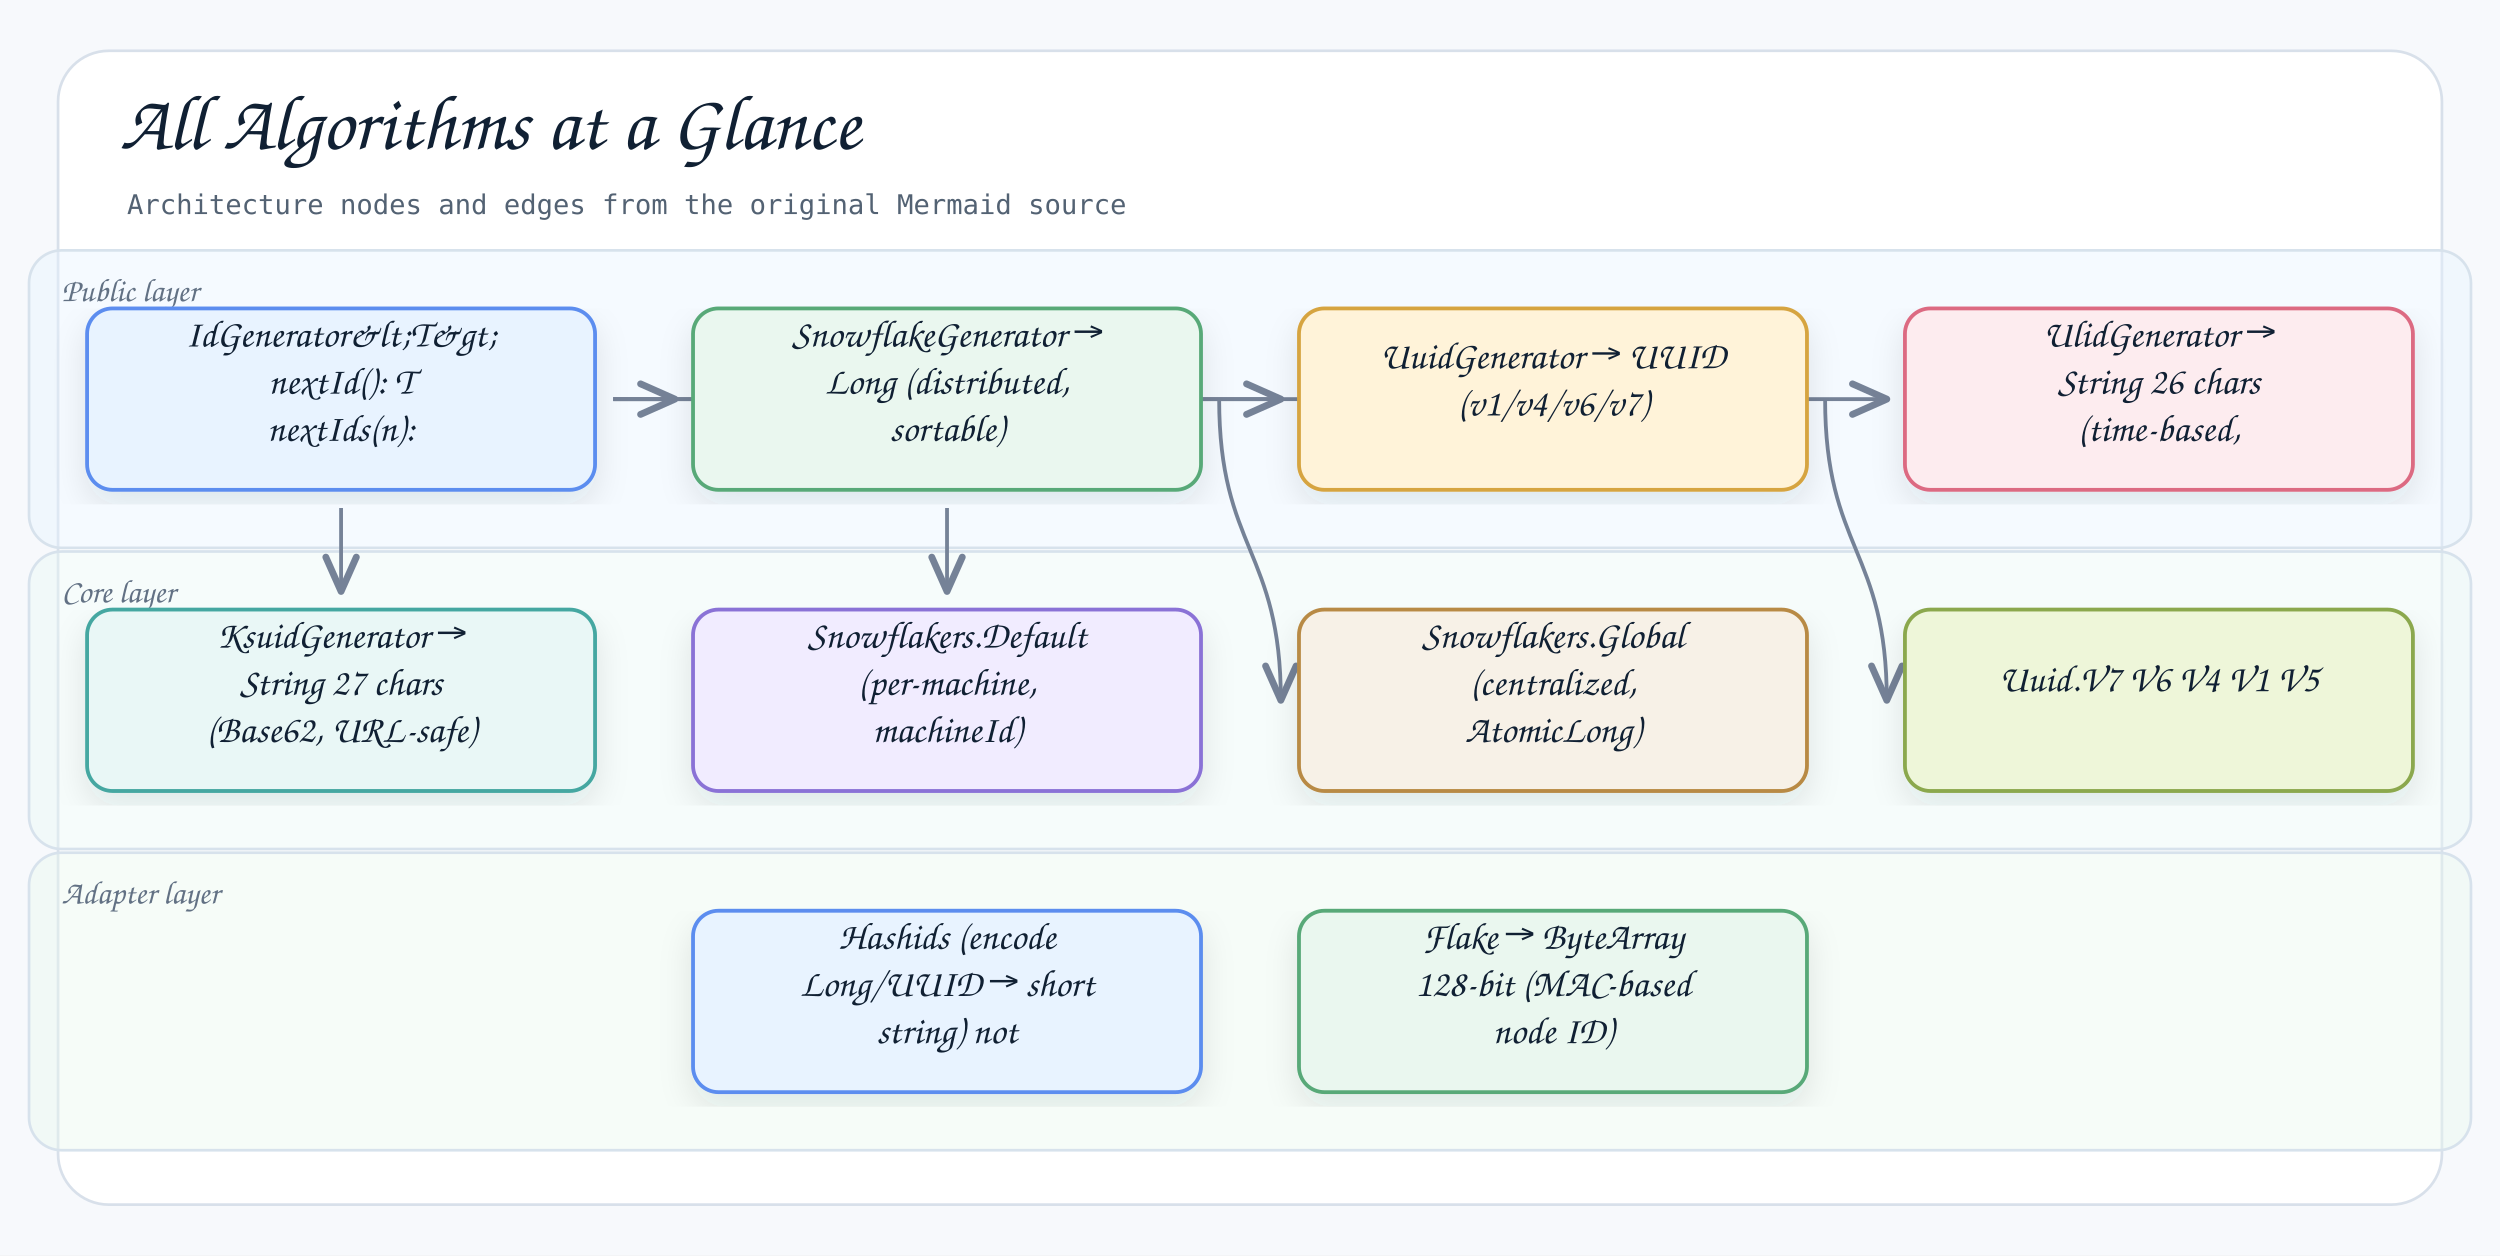
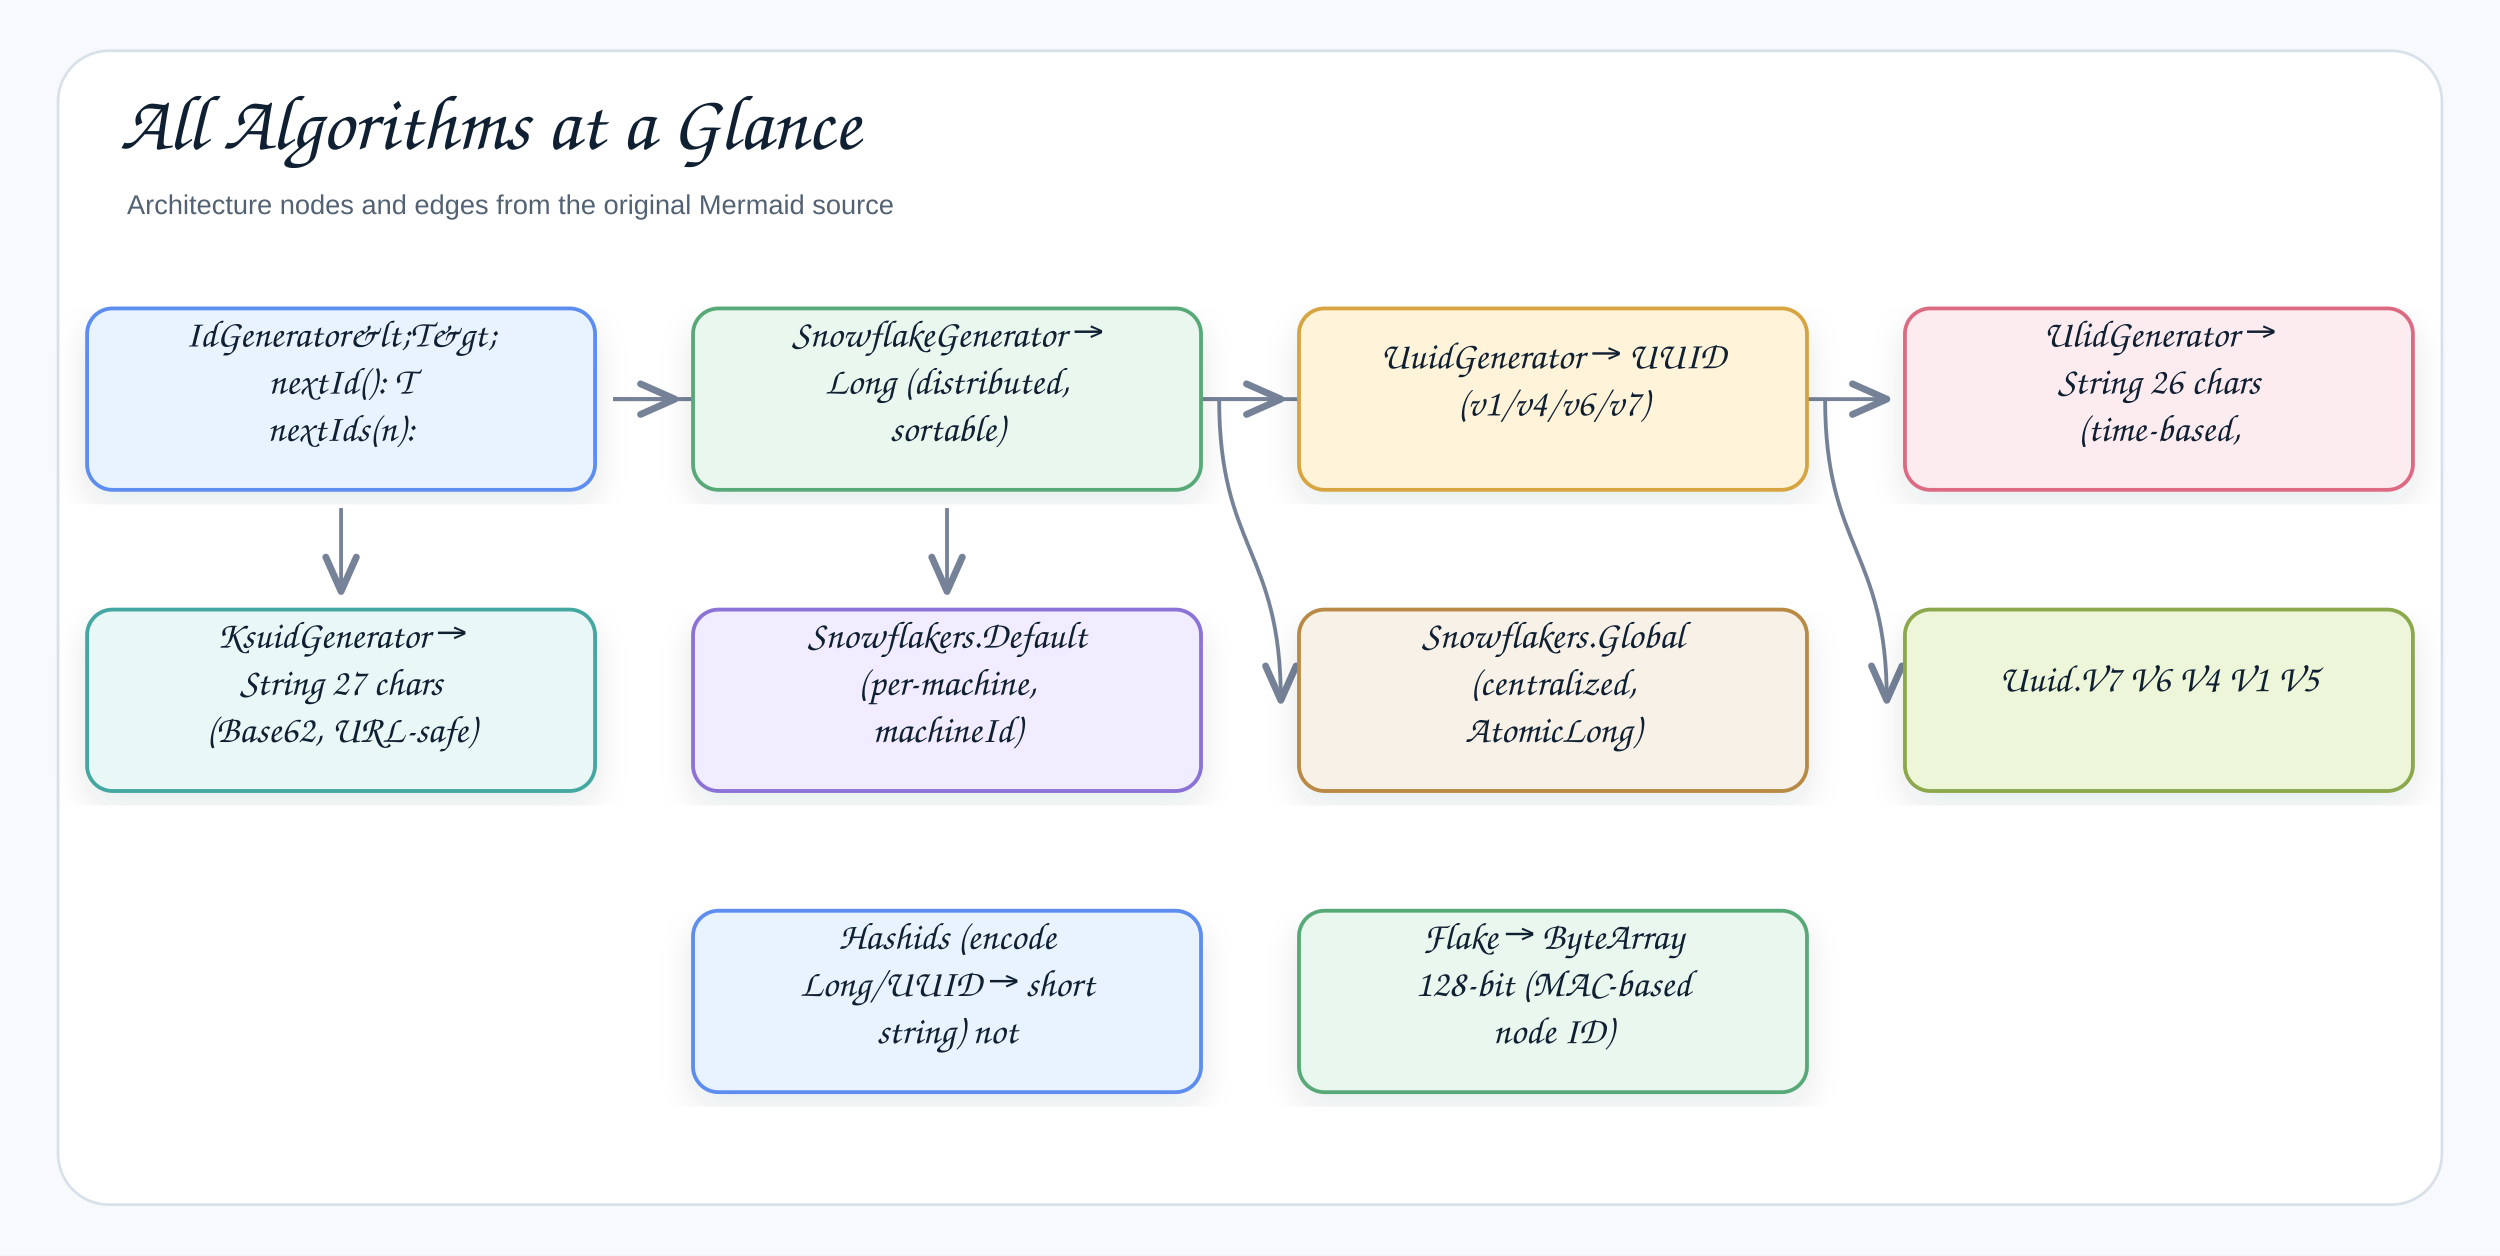
<svg xmlns="http://www.w3.org/2000/svg" width="1378" height="692" viewBox="0 0 1378 692" role="img" aria-label="All Algorithms at a Glance">
  <defs>
    <filter id="shadow" x="-8%" y="-8%" width="116%" height="116%">
      <feDropShadow dx="0" dy="8" stdDeviation="9" flood-color="#1f2937" flood-opacity="0.10" />
    </filter>
    <marker id="openArrow" markerWidth="12" markerHeight="10" refX="10" refY="5" orient="auto" markerUnits="strokeWidth">
      <path d="M 1 1 L 10 5 L 1 9" fill="none" stroke="#758297" stroke-width="1.8" stroke-linecap="round" stroke-linejoin="round" />
    </marker>
    <marker id="inherit" markerWidth="14" markerHeight="12" refX="12" refY="6" orient="auto" markerUnits="strokeWidth">
      <path d="M 0 1 L 12 6 L 0 11 Z" fill="#ffffff" stroke="#758297" stroke-width="1.8" />
    </marker>
    <style>
    .canvas{fill:#f7f9fc}.frame{fill:#fff;stroke:#d8e0ea;stroke-width:1.5}
-     .title{font-family:"Architects Daughter","Comic Mono","Comic Sans MS","Comic Sans",cursive;font-size:43px;font-weight:400;fill:#102033}
-     .subtitle{font-family:"Comic Mono","Comic Sans MS","Comic Sans",monospace;font-size:15px;font-weight:400;fill:#536273}
-     .label{font-family:"Architects Daughter","Comic Mono","Comic Sans MS","Comic Sans",cursive;font-size:25px;font-weight:400;fill:#102033}
-     .smallLabel{font-family:"Architects Daughter","Comic Mono","Comic Sans MS","Comic Sans",cursive;font-size:21px;font-weight:400;fill:#102033}
-     .mono{font-family:"Comic Mono","Comic Sans MS","Comic Sans",monospace;font-size:12px;font-weight:400;fill:#102033}
-     .small{font-family:"Comic Mono","Comic Sans MS","Comic Sans",monospace;font-size:12px;font-weight:400;fill:#536273}
-     .strong{font-family:"Comic Mono","Comic Sans MS","Comic Sans",monospace;font-size:13px;font-weight:400;fill:#102033}
+     .title{font-family:"Architects Daughter","Comic Sans MS","Comic Sans",cursive;font-size:43px;font-weight:400;fill:#102033}
+     .subtitle{font-family:"Comic Sans MS","Comic Sans","Comic Neue",Arial,sans-serif;font-size:15px;font-weight:400;fill:#536273}
+     .label{font-family:"Architects Daughter","Comic Sans MS","Comic Sans",cursive;font-size:25px;font-weight:400;fill:#102033}
+     .smallLabel{font-family:"Architects Daughter","Comic Sans MS","Comic Sans",cursive;font-size:21px;font-weight:400;fill:#102033}
+     .mono{font-family:"Comic Sans MS","Comic Sans","Comic Neue",Arial,sans-serif;font-size:12px;font-weight:400;fill:#102033}
+     .small{font-family:"Comic Sans MS","Comic Sans","Comic Neue",Arial,sans-serif;font-size:12px;font-weight:400;fill:#536273}
+     .strong{font-family:"Comic Sans MS","Comic Sans","Comic Neue",Arial,sans-serif;font-size:13px;font-weight:400;fill:#102033}
    .card{stroke-width:2.1;filter:url(#shadow)}.compartment{stroke-width:1.5;fill:none}
    .line{stroke:#758297;stroke-width:2.1;fill:none;marker-end:url(#openArrow)}
    .plainLine{stroke:#758297;stroke-width:2.1;fill:none}
    .dashed{stroke:#758297;stroke-width:2.1;stroke-dasharray:7 6;fill:none;marker-end:url(#openArrow)}
    .inheritLine{stroke:#758297;stroke-width:2.2;fill:none;marker-end:url(#inherit)}
    .implLine{stroke:#758297;stroke-width:2.2;stroke-dasharray:8 7;fill:none;marker-end:url(#inherit)}
- 
-       /* README_LAYER_BANDS:START */
-       .readmeLayerBand{fill-opacity:.42;stroke:#D7E2EC;stroke-width:1.5}
-       .readmeLayerLabel{font-family:"Architects Daughter","Comic Mono","Comic Sans MS","Comic Sans",cursive;font-size:18px;fill:#627184;font-weight:400}
-       /* README_LAYER_BANDS:END */
-     </style>
+   </style>
  </defs>
  <rect class="canvas" width="1378" height="692" />
  <rect class="frame" x="32" y="28" width="1314" height="636" rx="28" />
  <text class="title" x="66" y="82">All Algorithms at a Glance</text>
  <text class="subtitle" x="70" y="118">Architecture nodes and edges from the original Mermaid source</text>
-   <g id="readme-layer-bands">
-     <g id="readme-layer-1">
-       <rect class="readmeLayerBand" x="16" y="138" width="1346" height="164" rx="18" fill="#E8F3FF" />
-       <text class="readmeLayerLabel" x="34" y="166">Public layer</text>
-     </g>
-     <g id="readme-layer-2">
-       <rect class="readmeLayerBand" x="16" y="304" width="1346" height="164" rx="18" fill="#E9F7F6" />
-       <text class="readmeLayerLabel" x="34" y="332">Core layer</text>
-     </g>
-     <g id="readme-layer-3">
-       <rect class="readmeLayerBand" x="16" y="470" width="1346" height="164" rx="18" fill="#EAF7EF" />
-       <text class="readmeLayerLabel" x="34" y="498">Adapter layer</text>
-     </g>
-   </g>
  <path class="line" d="M1006 220 C1006 303 1040 303 1040 386" />
  <path class="line" d="M672 220 C672 303 706 303 706 386" />
  <path class="line" d="M522 280 C522 303 522 303 522 326" />
  <path class="line" d="M188 280 C188 303 188 303 188 326" />
  <path class="line" d="M338 220 C338 220 1040 220 1040 220" />
  <path class="line" d="M338 220 C338 220 706 220 706 220" />
  <path class="line" d="M338 220 C338 220 372 220 372 220" />
  <g transform="translate(48,170)">
    <rect class="card" x="0" y="0" width="280" height="100" rx="14" fill="#E8F3FF" stroke="#5B8DEF" />
    <text class="smallLabel" x="140" y="21" text-anchor="middle">IdGenerator&amp;lt;T&amp;gt;</text>
    <text class="smallLabel" x="140" y="47" text-anchor="middle">nextId(): T</text>
    <text class="smallLabel" x="140" y="73" text-anchor="middle">nextIds(n):</text>
  </g>
  <g transform="translate(382,170)">
    <rect class="card" x="0" y="0" width="280" height="100" rx="14" fill="#EAF7EF" stroke="#58A978" />
    <text class="smallLabel" x="140" y="21" text-anchor="middle">SnowflakeGenerator →</text>
    <text class="smallLabel" x="140" y="47" text-anchor="middle">Long (distributed,</text>
    <text class="smallLabel" x="140" y="73" text-anchor="middle">sortable)</text>
  </g>
  <g transform="translate(716,170)">
    <rect class="card" x="0" y="0" width="280" height="100" rx="14" fill="#FFF3D9" stroke="#D6A441" />
    <text class="smallLabel" x="140" y="33" text-anchor="middle">UuidGenerator → UUID</text>
    <text class="smallLabel" x="140" y="59" text-anchor="middle">(v1/v4/v6/v7)</text>
  </g>
  <g transform="translate(1050,170)">
    <rect class="card" x="0" y="0" width="280" height="100" rx="14" fill="#FDECEF" stroke="#DC6B82" />
    <text class="smallLabel" x="140" y="21" text-anchor="middle">UlidGenerator →</text>
    <text class="smallLabel" x="140" y="47" text-anchor="middle">String 26 chars</text>
    <text class="smallLabel" x="140" y="73" text-anchor="middle">(time-based,</text>
  </g>
  <g transform="translate(48,336)">
    <rect class="card" x="0" y="0" width="280" height="100" rx="14" fill="#E9F7F6" stroke="#45A7A1" />
    <text class="smallLabel" x="140" y="21" text-anchor="middle">KsuidGenerator →</text>
    <text class="smallLabel" x="140" y="47" text-anchor="middle">String 27 chars</text>
    <text class="smallLabel" x="140" y="73" text-anchor="middle">(Base62, URL-safe)</text>
  </g>
  <g transform="translate(382,336)">
    <rect class="card" x="0" y="0" width="280" height="100" rx="14" fill="#F1ECFF" stroke="#8A72D6" />
    <text class="smallLabel" x="140" y="21" text-anchor="middle">Snowflakers.Default</text>
    <text class="smallLabel" x="140" y="47" text-anchor="middle">(per-machine,</text>
    <text class="smallLabel" x="140" y="73" text-anchor="middle">machineId)</text>
  </g>
  <g transform="translate(716,336)">
    <rect class="card" x="0" y="0" width="280" height="100" rx="14" fill="#F7F1E7" stroke="#B88A44" />
    <text class="smallLabel" x="140" y="21" text-anchor="middle">Snowflakers.Global</text>
    <text class="smallLabel" x="140" y="47" text-anchor="middle">(centralized,</text>
    <text class="smallLabel" x="140" y="73" text-anchor="middle">AtomicLong)</text>
  </g>
  <g transform="translate(1050,336)">
    <rect class="card" x="0" y="0" width="280" height="100" rx="14" fill="#EEF6D9" stroke="#8BA84D" />
    <text class="smallLabel" x="140" y="45" text-anchor="middle">Uuid.V7 V6 V4 V1 V5</text>
  </g>
  <g transform="translate(382,502)">
    <rect class="card" x="0" y="0" width="280" height="100" rx="14" fill="#E8F3FF" stroke="#5B8DEF" />
    <text class="smallLabel" x="140" y="21" text-anchor="middle">Hashids (encode</text>
    <text class="smallLabel" x="140" y="47" text-anchor="middle">Long/UUID → short</text>
    <text class="smallLabel" x="140" y="73" text-anchor="middle">string) not</text>
  </g>
  <g transform="translate(716,502)">
    <rect class="card" x="0" y="0" width="280" height="100" rx="14" fill="#EAF7EF" stroke="#58A978" />
    <text class="smallLabel" x="140" y="21" text-anchor="middle">Flake → ByteArray</text>
    <text class="smallLabel" x="140" y="47" text-anchor="middle">128-bit (MAC-based</text>
    <text class="smallLabel" x="140" y="73" text-anchor="middle">node ID)</text>
  </g>
</svg>
